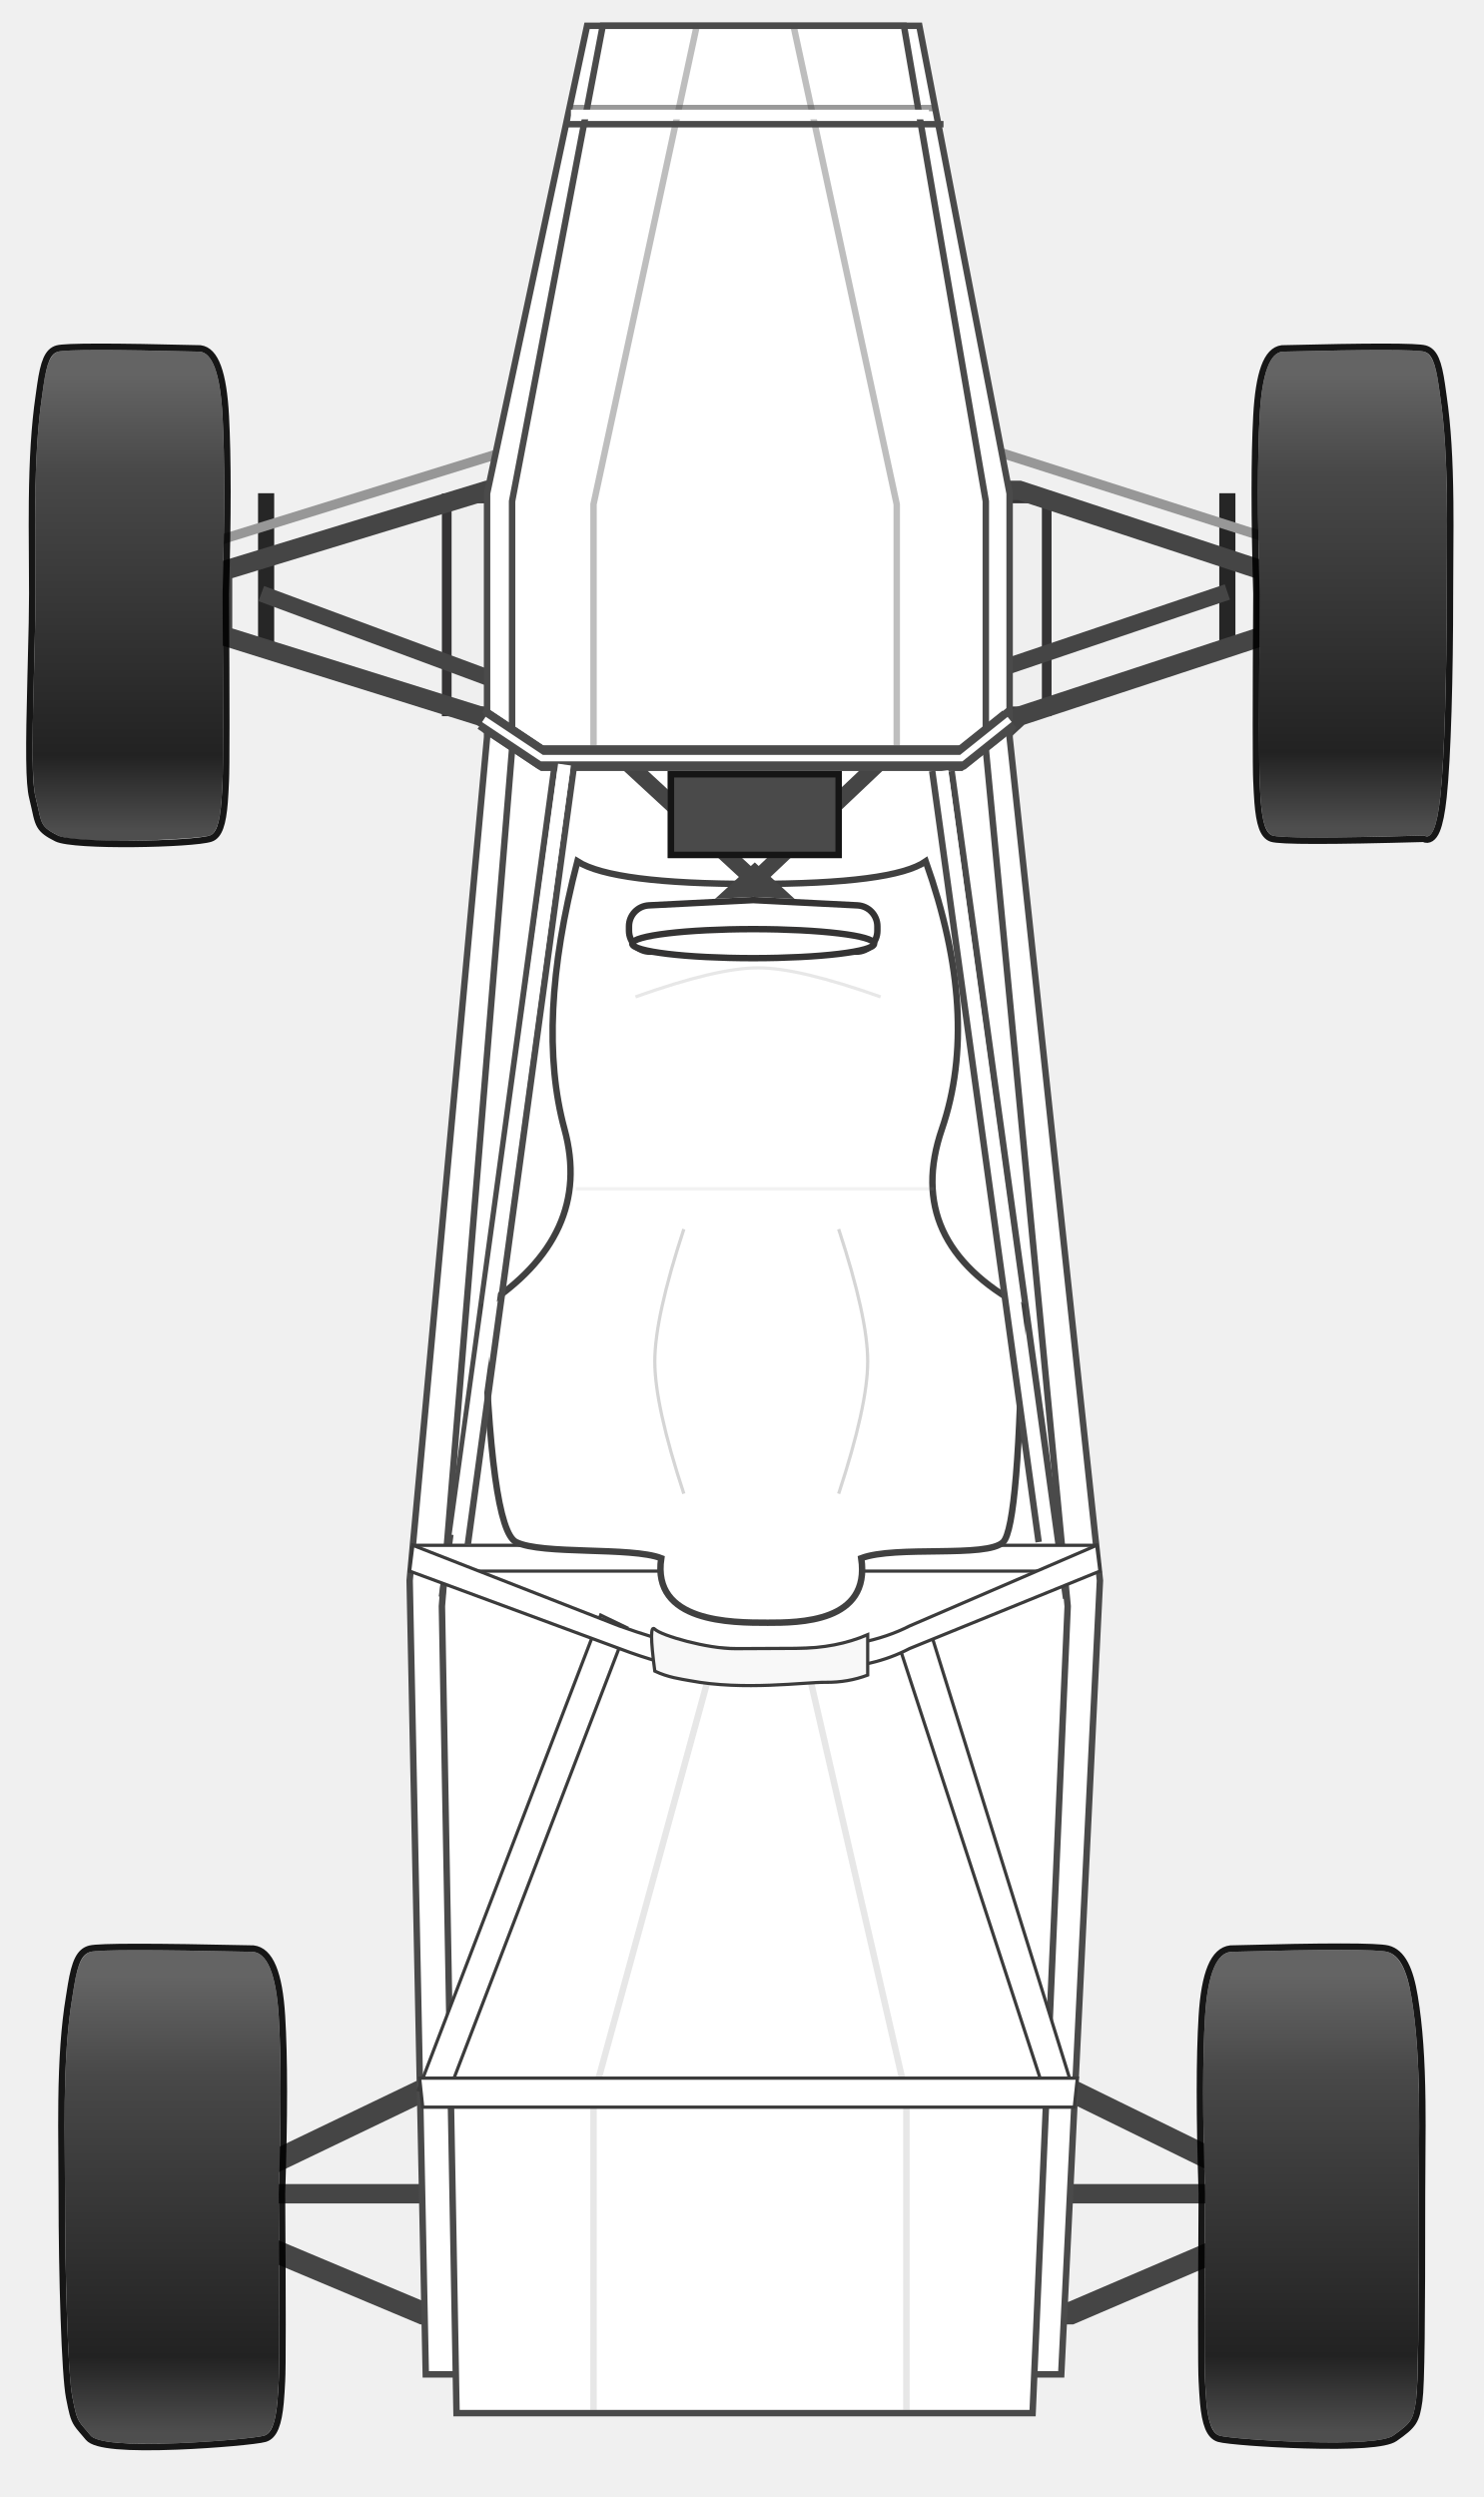
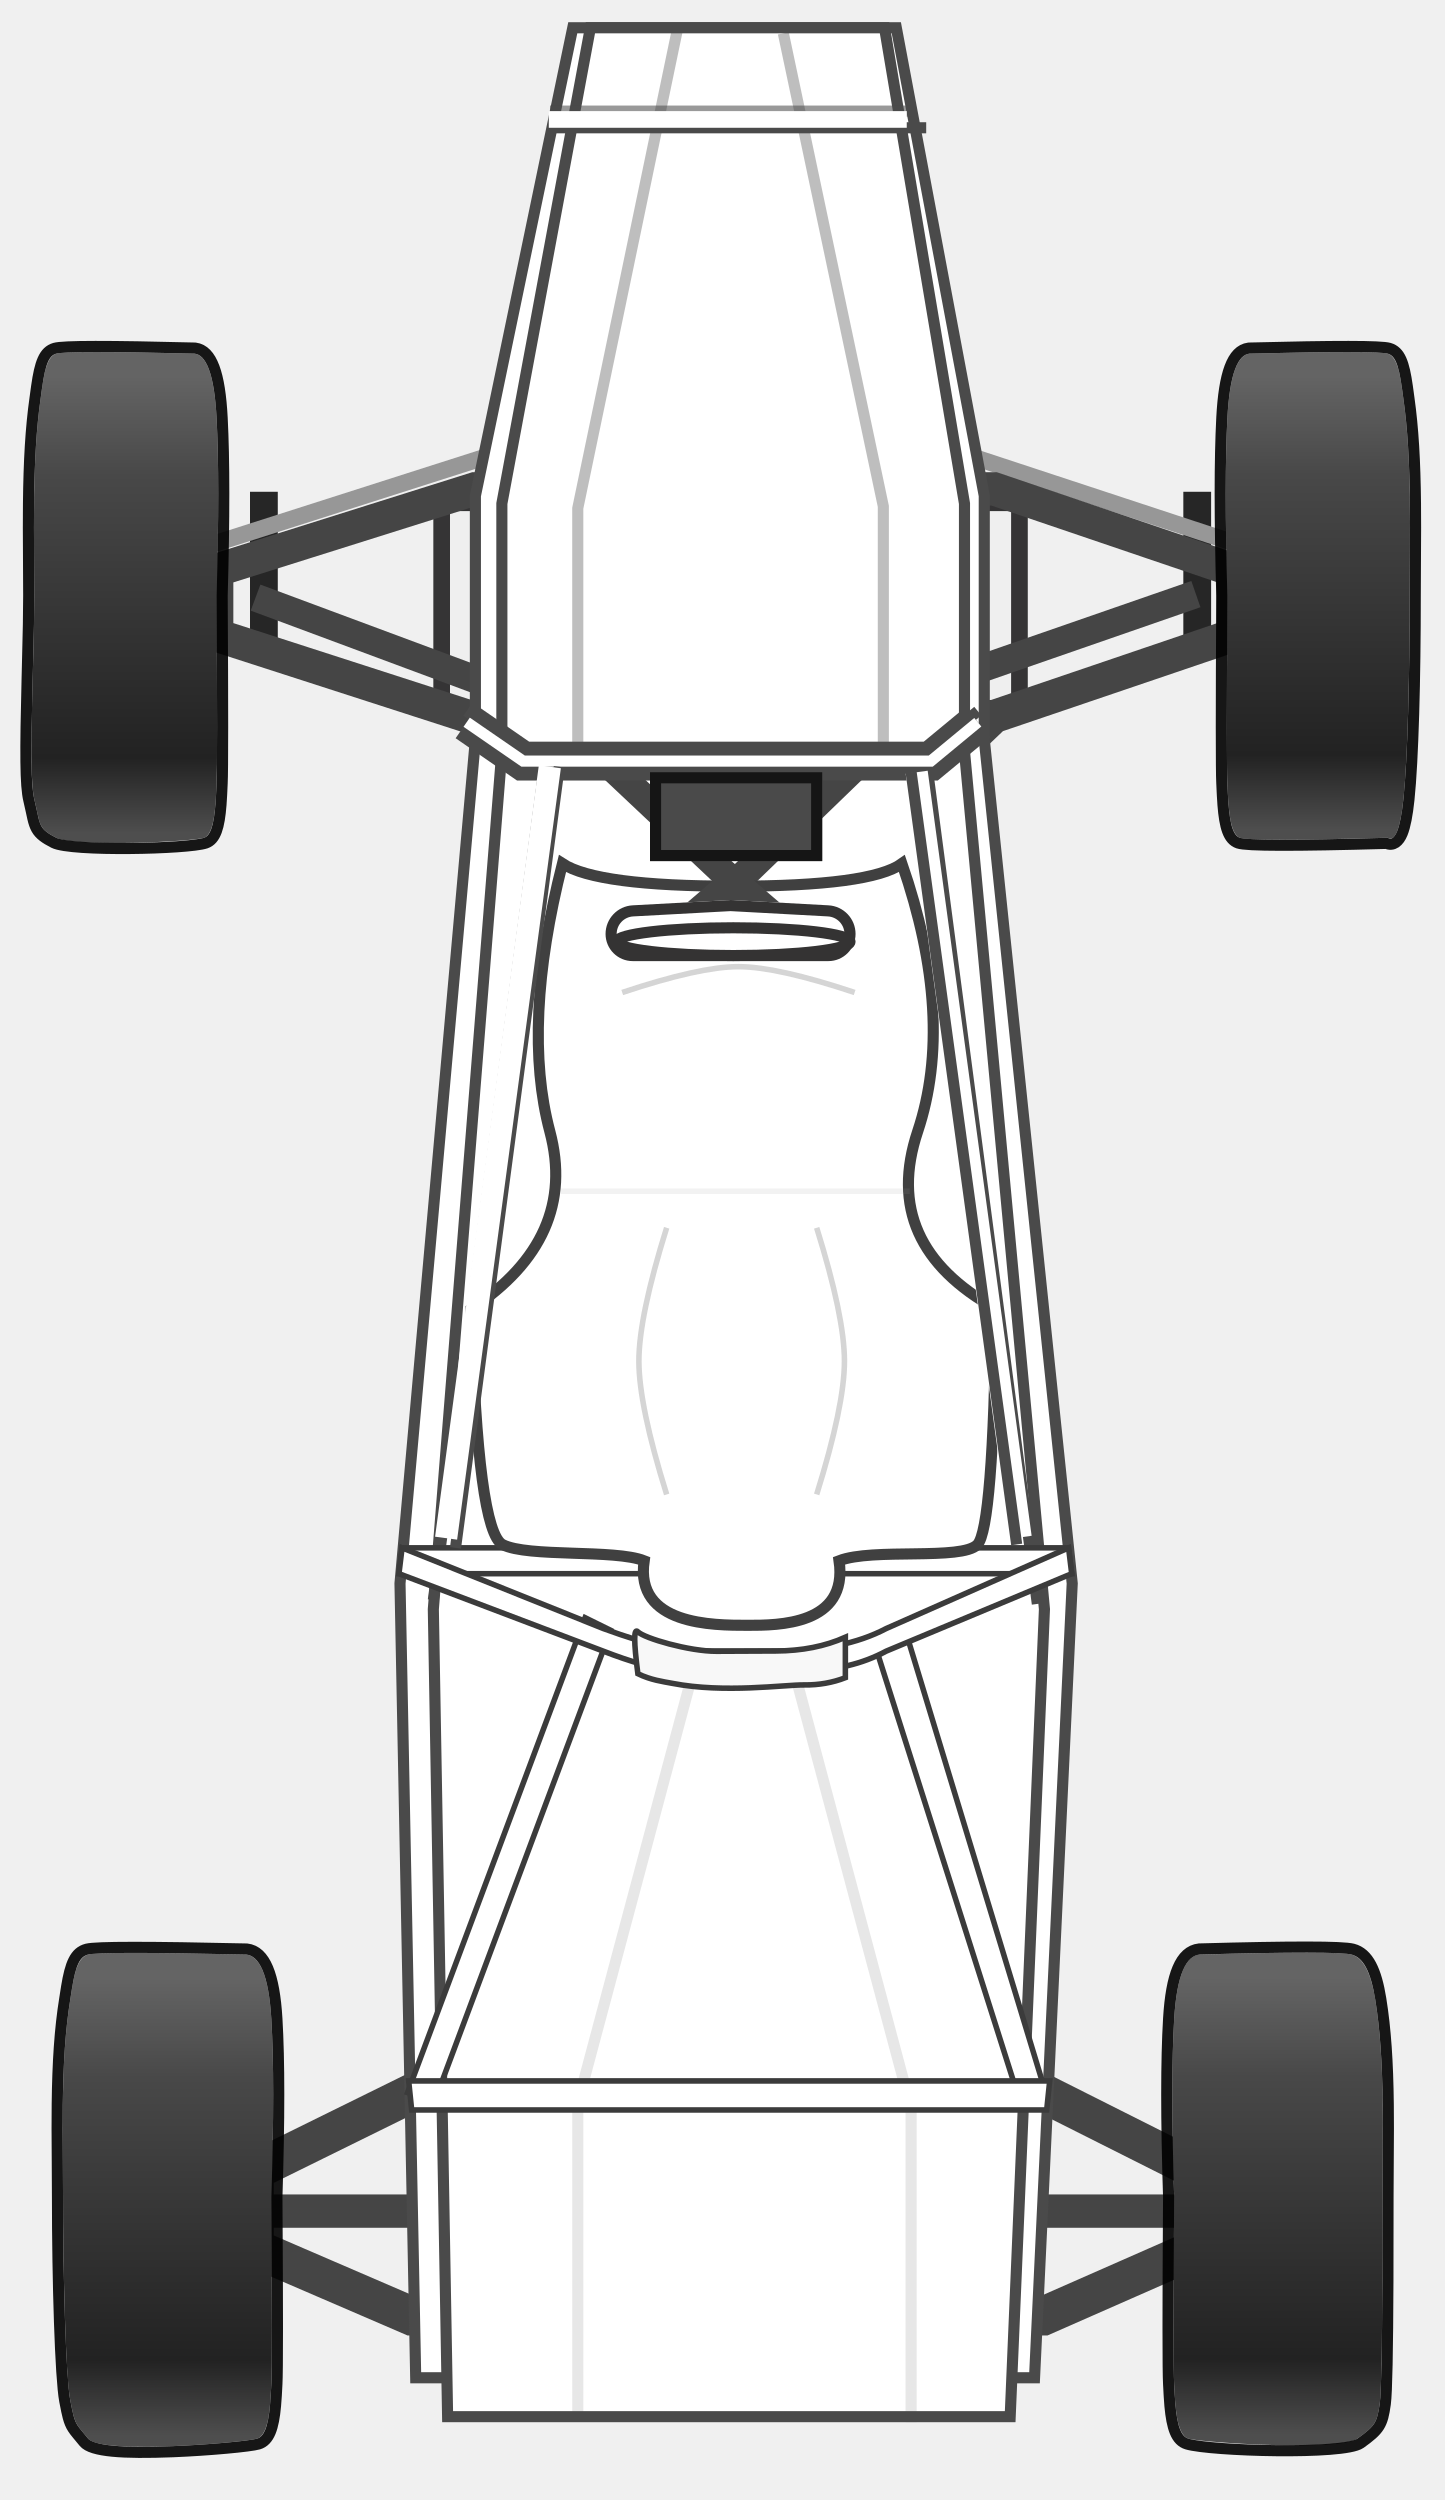
- <svg xmlns="http://www.w3.org/2000/svg" xmlns:xlink="http://www.w3.org/1999/xlink" width="460px" height="774px" viewBox="0 0 460 774" version="1.1">
+ <svg xmlns="http://www.w3.org/2000/svg" xmlns:xlink="http://www.w3.org/1999/xlink" width="260px" height="450px" viewBox="0 0 260 450" version="1.1">
  <defs>
-     <rect id="path-1" x="137" y="153" width="189" height="69" />
-     <rect id="path-2" x="207" y="239" width="54" height="27" />
+     <rect id="path-1" x="78" y="89" width="107" height="40" />
+     <rect id="path-2" x="117" y="139" width="31" height="16" />
    <linearGradient x1="50%" y1="5.014%" x2="50%" y2="97.844%" id="linearGradient-3">
      <stop stop-color="#646464" offset="0%" />
      <stop stop-color="#484848" offset="21.837%" />
      <stop stop-color="#222222" offset="83.46%" />
      <stop stop-color="#4E4E4E" offset="100%" />
    </linearGradient>
-     <path d="M18,109 C14.467,110.009 13.823,117.325 13,123 C10.223,142.144 11,164.459 11,184 C11,203.945 9,239 11,247 C13,255 12,256 18,259 C24,262 61.395,260.202 65,259 C68.605,257.798 68.698,247.671 69,242 C69.202,238.22 69.202,218.886 69,184 C69.683,160.147 69.683,141.814 69,129 C68.317,116.186 65.983,109.52 62,109 C35.022,108.327 20.355,108.327 18,109 Z" id="path-4" />
-     <path d="M397.1,109 C393.567,110.009 392.923,117.325 392.1,123 C389.323,142.144 390.1,164.459 390.1,184 C390.1,203.945 390.587,233 392.1,247 C393.108,256.333 394.775,260.333 397.1,259 C426.03,259.801 441.697,259.801 444.1,259 C447.705,257.798 447.798,247.671 448.1,242 C448.302,238.22 448.302,218.886 448.1,184 C448.783,160.147 448.783,141.814 448.1,129 C447.417,116.186 445.083,109.52 441.1,109 C414.122,108.327 399.455,108.327 397.1,109 Z" id="path-5" />
-     <path d="M28.146,605 C24.11,606.009 23.374,613.325 22.434,619 C19.261,638.144 20.149,660.459 20.149,680 C20.149,699.945 20.867,735 22.434,743 C24,751 24,750 28.146,755 C32.292,760 77.769,756.189 81.844,755 C85.919,753.811 86.069,743.671 86.414,738 C86.645,734.22 86.645,714.886 86.414,680 C87.195,656.147 87.195,637.814 86.414,625 C85.634,612.186 82.968,605.52 78.417,605 C47.594,604.327 30.837,604.327 28.146,605 Z" id="path-6" />
-     <path d="M382.966,605 C378.247,606.18 376.34,613.325 375.399,619 C372.227,638.144 373.114,660.459 373.114,680 C373.114,699.945 373.114,738 373.966,744 C374.817,750 375.399,751 381.112,755 C386.824,759 430.693,756.201 434.81,755 C438.927,753.799 439.035,743.671 439.38,738 C439.61,734.22 439.61,714.886 439.38,680 C440.161,656.147 440.161,637.814 439.38,625 C438.599,612.186 435.933,605.52 431.382,605 C402.25,604.213 386.111,604.213 382.966,605 Z" id="path-7" />
-     <path d="M201.121,279.639 L233.5,278 L265.879,279.639 L265.879,279.639 C269.869,279.841 273,283.135 273,287.13 L273,288.5 L273,288.5 C273,292.642 269.642,296 265.5,296 L201.5,296 L201.5,296 C197.358,296 194,292.642 194,288.5 L194,287.13 L194,287.13 C194,283.135 197.131,279.841 201.121,279.639 Z" id="path-8" />
+     <path d="M10.129,63.655 C8.13,64.241 7.765,68.492 7.3,71.788 C5.729,82.911 6.168,95.875 6.168,107.228 C6.168,118.815 5.036,139.181 6.168,143.829 C7.3,148.476 6.734,149.057 10.129,150.8 C13.524,152.543 34.685,151.498 36.725,150.8 C38.765,150.102 38.818,144.218 38.989,140.924 C39.103,138.728 39.103,127.495 38.989,107.228 C39.375,93.37 39.375,82.719 38.989,75.274 C38.602,67.83 37.282,63.957 35.028,63.655 C19.761,63.264 11.462,63.264 10.129,63.655 Z" id="path-4" />
+     <path d="M249.784,63.655 C251.783,64.241 252.148,68.492 252.614,71.788 C254.185,82.911 253.745,95.875 253.745,107.228 C253.745,118.815 253.47,135.695 252.614,143.829 C252.043,149.251 251.1,151.575 249.784,150.8 C233.413,151.266 224.548,151.266 223.188,150.8 C221.148,150.102 221.096,144.218 220.925,140.924 C220.811,138.728 220.811,127.495 220.925,107.228 C220.538,93.37 220.538,82.719 220.925,75.274 C221.311,67.83 222.632,63.957 224.886,63.655 C240.152,63.264 248.452,63.264 249.784,63.655 Z" id="path-5" />
+     <path d="M15.871,351.816 C13.587,352.402 13.17,356.653 12.638,359.95 C10.843,371.072 11.345,384.036 11.345,395.389 C11.345,406.976 11.752,427.342 12.638,431.99 C13.524,436.638 13.524,436.057 15.871,438.962 C18.217,441.866 43.951,439.652 46.257,438.962 C48.563,438.271 48.648,432.38 48.843,429.085 C48.973,426.889 48.973,415.657 48.843,395.389 C49.285,381.531 49.285,370.88 48.843,363.435 C48.401,355.991 46.893,352.118 44.317,351.816 C26.876,351.425 17.393,351.425 15.871,351.816 Z" id="path-6" />
+     <path d="M243.27,351.816 C245.94,352.502 247.019,356.653 247.551,359.95 C249.346,371.072 248.844,384.036 248.844,395.389 C248.844,406.976 248.844,429.085 248.362,432.571 C247.881,436.057 247.551,436.638 244.319,438.962 C241.086,441.285 216.262,439.659 213.932,438.962 C211.602,438.264 211.542,432.38 211.346,429.085 C211.216,426.889 211.216,415.657 211.346,395.389 C210.904,381.531 210.904,370.88 211.346,363.435 C211.788,355.991 213.296,352.118 215.872,351.816 C232.357,351.359 241.49,351.359 243.27,351.816 Z" id="path-7" />
+     <path d="M113.882,162.957 L131.5,162 L149.118,162.957 L149.118,162.957 C151.856,163.106 154,165.369 154,168.111 L154,168.111 L154,168.111 C154,170.811 151.811,173 149.111,173 L113.889,173 L113.889,173 C111.189,173 109,170.811 109,168.111 L109,168.111 L109,168.111 C109,165.369 111.144,163.106 113.882,162.957 Z" id="path-8" />
  </defs>
  <g id="Page-1" stroke="none" stroke-width="1" fill="none" fill-rule="evenodd">
    <g id="Rectangle">
      <use fill="#EFEFEF" fill-rule="evenodd" xlink:href="#path-1" />
-       <rect stroke="#353435" stroke-width="3" x="138.5" y="154.5" width="186" height="66" />
+       <rect stroke="#353435" stroke-width="3" x="79.5" y="90.5" width="104" height="37" />
    </g>
-     <path d="M82.5,152.889 L82.5,200" id="Path-3" stroke="#262626" stroke-width="5" />
-     <path d="M380.5,152.889 L380.5,200" id="Path-3" stroke="#262626" stroke-width="5" />
-     <polyline id="Path-7" stroke="#979797" stroke-width="3" points="63 169 234 116 400 169" />
-     <polygon id="Path-2" stroke="#454545" stroke-width="6" points="69 177 151 152 316 152 392 177 392 197 316 222 303 234 170 234 149 222 69 197" />
-     <path d="M152.5,210.5 L81,184" id="Path-3" stroke="#454545" stroke-width="5" />
-     <path d="M380.5,207.5 L309.5,183.5" id="Path-3" stroke="#454545" stroke-width="5" transform="translate(345, 195.5) scale(-1, 1) translate(-345, -195.5) " />
-     <polygon id="Path-4" stroke="#454545" stroke-width="7" points="81 672 131 648 332 648 381 672 381 683.013 381 696 332 717 131 717 81 696 81 683" />
-     <path d="M80,680 L380,680" id="Path-5" stroke="#454545" stroke-width="6" />
-     <polygon id="Path-6" stroke="#4A4A4A" stroke-width="2" fill="#FFFFFF" points="182 8 151 152.987 151 228.544 127 489.93 132 736 329 736 341 489.93 313 228.544 313 152.987 285 8" />
-     <polygon id="Path-6" stroke="#4A4A4A" stroke-width="2" fill="#FFFFFF" points="186.86 8 158.757 155.377 158.757 232.18 137 497.874 141.533 748 320.121 748 331 497.874 305.617 232.18 305.617 155.377 280.234 8" />
-     <polyline id="Path" stroke="#454545" stroke-width="5" fill="#FFFFFF" points="195 237 234 273 272 237" />
-     <polyline id="Path-12" stroke="#4A4A4A" stroke-width="2" opacity="0.356" points="216 8 184 156.33 184 231" />
-     <polyline id="Path-12" stroke="#4A4A4A" stroke-width="2" opacity="0.356" transform="translate(262, 119.5) scale(-1, 1) translate(-262, -119.5) " points="278 8 246 156.33 246 231" />
-     <polyline id="Path-12" stroke="#4A4A4A" stroke-width="2" opacity="0.133" points="221 515 184 650 184 747" />
-     <polyline id="Path-12" stroke="#4A4A4A" stroke-width="2" opacity="0.133" transform="translate(265, 629) scale(-1, 1) translate(-265, -629) " points="281 511 249 650 249 747" />
-     <path d="M176,38.5 L291.5,38.5" id="Line" stroke="#4A4A4A" stroke-width="2" stroke-linecap="square" />
-     <path d="M177,33.5 L289,33.5" id="Line" stroke-opacity="0.559" stroke="#4A4A4A" stroke-width="2" stroke-linecap="square" />
-     <path d="M178.5,35.5 L286.5,35.5" id="Line" stroke="#FFFFFF" stroke-width="3" stroke-linecap="square" />
-     <path d="M295,239 L330.5,495.5" id="Path-9" stroke="#4A4A4A" stroke-width="2" />
-     <path d="M172,237 L137,495" id="Path-9" stroke="#4A4A4A" stroke-width="2" />
-     <polyline id="Path-8" stroke="#4A4A4A" stroke-width="7" points="150 223 168 235 298 235 313 223" />
-     <polyline id="Path-8" stroke="#4A4A4A" stroke-width="2" points="150 226 168 238 298 238 313 226" />
-     <polyline id="Path-8" stroke="#4A4A4A" stroke-width="2" points="150 220 168 232 298 232 313 220" />
-     <polyline id="Path-8" stroke="#FFFFFF" stroke-width="2" points="150 223 168 235 298 235 313 223" />
+     <path d="M47.5,88.519 L47.5,116" id="Path-3" stroke="#262626" stroke-width="5" />
+     <path d="M215.5,88.519 L215.5,116" id="Path-3" stroke="#262626" stroke-width="5" />
+     <polyline id="Path-7" stroke="#979797" stroke-width="3" points="35 99 131.917 68 226 99" />
+     <polygon id="Path-2" stroke="#454545" stroke-width="6" points="39 102.634 85.458 88 178.941 88 222 102.634 222 114.341 178.941 128.976 171.576 136 96.223 136 84.325 128.976 39 114.341" />
+     <path d="M86.715,122.714 L46,107.571" id="Path-3" stroke="#454545" stroke-width="5" />
+     <path d="M175.082,120.88 L215.259,106.937 L175.082,120.88 Z" id="Path-3" stroke="#454545" stroke-width="5" />
+     <polygon id="Path-4" stroke="#454545" stroke-width="7" points="45.779 390.741 74.073 376.798 187.814 376.798 215.542 390.741 215.542 397.139 215.542 404.684 187.814 416.885 74.073 416.885 45.779 404.684 45.779 397.132" />
+     <path d="M45,398 L215,398" id="Path-5" stroke="#454545" stroke-width="6" />
+     <polygon id="Path-6" stroke="#4A4A4A" stroke-width="2" fill="#FFFFFF" points="103.098 5 85.57 89.244 85.57 133.146 72 285.022 74.827 428 186.215 428 193 285.022 177.168 133.146 177.168 89.244 161.336 5" />
+     <polygon id="Path-6" stroke="#4A4A4A" stroke-width="2" fill="#FFFFFF" points="106.271 5 90.336 90.638 90.336 135.266 78 289.656 80.57 435 181.832 435 188 289.656 173.607 135.266 173.607 90.638 159.215 5" />
+     <polyline id="Path" stroke="#454545" stroke-width="5" fill="#FFFFFF" points="110 138 132.286 159 154 138" />
+     <polyline id="Path-12" stroke="#4A4A4A" stroke-width="2" opacity="0.356" points="122 5 104 91.471 104 135" />
+     <polyline id="Path-12" stroke="#4A4A4A" stroke-width="2" opacity="0.356" transform="translate(150, 70) scale(-1, 1) translate(-150, -70) " points="159 6 141 91.14 141 134" />
+     <polyline id="Path-12" stroke="#4A4A4A" stroke-width="2" opacity="0.133" points="125 300 104 378.556 104 435" />
+     <polyline id="Path-12" stroke="#4A4A4A" stroke-width="2" opacity="0.133" transform="translate(153.5, 368.5) scale(-1, 1) translate(-153.5, -368.5) " points="164 301 143 379.556 143 436" />
+     <path d="M100,23 L165.716,23" id="Line" stroke="#4A4A4A" stroke-width="2" stroke-linecap="square" />
+     <path d="M100,20 L163,20" id="Line" stroke-opacity="0.559" stroke="#4A4A4A" stroke-width="2" stroke-linecap="square" />
+     <path d="M100.284,21.5 L161.716,21.5" id="Line" stroke="#FFFFFF" stroke-width="3" stroke-linecap="square" />
+     <path d="M167,139 L186.722,288.708" id="Path-9" stroke="#4A4A4A" stroke-width="2" />
+     <path d="M98,138 L78,288" id="Path-9" stroke="#4A4A4A" stroke-width="2" />
+     <polyline id="Path-8" stroke="#4A4A4A" stroke-width="7" points="84 130 94.16 137 167.534 137 176 130" />
+     <polyline id="Path-8" stroke="#4A4A4A" stroke-width="2" points="84 132 94.16 139 167.534 139 176 132" />
+     <polyline id="Path-8" stroke="#4A4A4A" stroke-width="2" points="84 128 94.16 135 167.534 135 176 128" />
+     <polyline id="Path-8" stroke="#FFFFFF" stroke-width="2" points="84 130 94.16 137 167.534 137 176 130" />
    <g id="Rectangle-2">
      <use fill="#4A4A4A" fill-rule="evenodd" xlink:href="#path-2" />
-       <rect stroke-opacity="0.714" stroke="#000000" stroke-width="2" x="208" y="240" width="52" height="25" />
+       <rect stroke-opacity="0.714" stroke="#000000" stroke-width="2" x="118" y="140" width="29" height="14" />
    </g>
    <g id="Wheel">
      <use fill="url(#linearGradient-3)" fill-rule="evenodd" xlink:href="#path-4" />
-       <path stroke-opacity="0.908" stroke="#000000" stroke-width="2" d="M17.725,108.038 C20.238,107.321 34.775,107.321 62.025,108 L62.129,108.008 C66.833,108.622 69.289,115.639 69.999,128.947 C70.684,141.793 70.684,160.151 70,183.994 C70.202,218.925 70.202,238.242 69.999,242.053 C69.983,242.344 69.967,242.659 69.949,243.046 C69.937,243.304 69.894,244.229 69.888,244.366 C69.862,244.91 69.841,245.345 69.818,245.772 C69.761,246.871 69.7,247.824 69.627,248.734 C69.099,255.295 67.986,259.059 65.316,259.949 C59.877,261.762 22.865,262.55 17.553,259.894 C16.118,259.177 15.109,258.588 14.325,257.995 C12.614,256.703 11.916,255.421 11.287,252.785 C11.255,252.65 10.419,248.798 10.03,247.243 C8.915,242.785 8.891,232.81 9.506,209.297 C9.52,208.743 9.531,208.345 9.556,207.394 C9.895,194.506 10,189.508 10,184 C10,181.091 9.988,178.818 9.95,173.259 C9.89,164.525 9.88,160.426 9.933,155.426 C10.069,142.417 10.67,132.097 12.01,122.856 C12.054,122.557 12.099,122.239 12.152,121.855 C12.185,121.618 12.307,120.736 12.334,120.541 C12.407,120.019 12.466,119.602 12.525,119.2 C13.542,112.248 14.759,108.886 17.725,108.038 Z" />
+       <path stroke-opacity="0.908" stroke="#000000" stroke-width="2" d="M9.848,62.695 C11.341,62.257 19.509,62.257 35.053,62.655 L35.16,62.664 C38.138,63.063 39.575,67.278 39.987,75.222 C40.376,82.698 40.376,93.373 39.989,107.222 C40.103,127.533 40.103,138.749 39.987,140.976 C39.979,141.144 39.97,141.326 39.96,141.55 C39.953,141.7 39.928,142.237 39.925,142.317 C39.91,142.634 39.898,142.887 39.885,143.136 C39.853,143.778 39.818,144.335 39.776,144.868 C39.462,148.88 38.81,151.144 37.049,151.746 C33.867,152.835 12.802,153.296 9.672,151.69 C8.838,151.262 8.246,150.907 7.777,150.543 C6.721,149.724 6.283,148.897 5.907,147.281 C5.887,147.197 5.415,144.961 5.196,144.065 C4.553,141.421 4.539,135.649 4.889,121.914 C4.903,121.361 4.903,121.361 4.917,120.808 C5.109,113.325 5.168,110.423 5.168,107.228 C5.168,105.539 5.161,104.219 5.14,100.99 C5.106,95.913 5.1,93.531 5.13,90.623 C5.207,83.049 5.548,77.037 6.31,71.649 C6.334,71.475 6.359,71.291 6.39,71.069 C6.408,70.932 6.477,70.419 6.492,70.305 C6.534,70.001 6.567,69.759 6.601,69.524 C7.205,65.287 7.919,63.261 9.848,62.695 Z" />
    </g>
-     <g id="Wheel" transform="translate(419.3062, 184.0481) scale(-1, 1) translate(-419.3062, -184.0481) ">
+     <g id="Wheel">
      <use fill="url(#linearGradient-3)" fill-rule="evenodd" xlink:href="#path-5" />
-       <path stroke-opacity="0.908" stroke="#000000" stroke-width="2" d="M397.33,260.007 C395.627,260.803 394.165,259.742 393.183,257.385 C392.304,255.275 391.619,251.862 391.106,247.107 C389.787,234.897 389.1,209.489 389.1,184 C389.1,181.091 389.088,178.818 389.05,173.259 C388.99,164.525 388.98,160.426 389.033,155.426 C389.169,142.417 389.77,132.097 391.11,122.856 C391.154,122.557 391.199,122.239 391.252,121.855 C391.285,121.618 391.407,120.736 391.434,120.541 C391.507,120.019 391.566,119.602 391.624,119.2 C392.642,112.248 393.858,108.886 396.825,108.038 C399.338,107.321 413.875,107.321 441.125,108 L441.229,108.008 C445.933,108.622 448.389,115.639 449.099,128.947 C449.784,141.793 449.784,160.151 449.1,183.994 C449.302,218.925 449.302,238.242 449.099,242.053 C449.083,242.344 449.067,242.659 449.049,243.046 C449.037,243.304 448.994,244.229 448.988,244.366 C448.962,244.91 448.941,245.345 448.918,245.772 C448.861,246.871 448.8,247.824 448.727,248.734 C448.199,255.295 447.086,259.059 444.416,259.949 C441.841,260.807 426.419,260.81 397.33,260.007 Z" />
+       <path stroke-opacity="0.908" stroke="#000000" stroke-width="2" d="M249.561,151.807 C233.022,152.275 224.4,152.272 222.864,151.746 C221.104,151.144 220.451,148.88 220.137,144.868 C220.095,144.335 220.061,143.778 220.028,143.136 C220.015,142.887 220.003,142.634 219.989,142.317 C219.985,142.237 219.961,141.7 219.954,141.55 C219.944,141.326 219.935,141.144 219.926,140.976 C219.81,138.749 219.81,127.533 219.925,107.255 C219.538,93.373 219.538,82.698 219.926,75.222 C220.339,67.278 221.776,63.063 224.753,62.664 L224.86,62.655 C240.405,62.257 248.572,62.257 250.066,62.695 C251.995,63.261 252.709,65.287 253.313,69.524 C253.346,69.759 253.38,70.001 253.421,70.305 C253.436,70.419 253.505,70.932 253.524,71.069 C253.554,71.291 253.579,71.475 253.604,71.649 C254.365,77.037 254.706,83.049 254.783,90.623 C254.813,93.531 254.808,95.913 254.774,100.99 C254.752,104.219 254.745,105.539 254.745,107.228 C254.745,122.05 254.357,136.821 253.608,143.933 C253.314,146.731 252.92,148.745 252.405,150.014 C251.784,151.544 250.763,152.324 249.561,151.807 Z" />
    </g>
    <g id="Wheel">
      <use fill="url(#linearGradient-3)" fill-rule="evenodd" xlink:href="#path-6" />
-       <path stroke-opacity="0.908" stroke="#000000" stroke-width="2" d="M27.904,604.03 C30.734,603.322 47.375,603.322 78.53,604.006 C83.783,604.606 86.603,611.66 87.413,624.939 C88.196,637.79 88.196,656.151 87.414,679.993 C87.645,714.93 87.645,734.245 87.413,738.061 C87.397,738.308 87.382,738.576 87.364,738.893 C87.349,739.17 87.296,740.162 87.291,740.244 C87.26,740.807 87.235,741.252 87.208,741.691 C87.139,742.827 87.066,743.81 86.978,744.751 C86.364,751.284 85.075,755.099 82.124,755.96 C79.674,756.675 66.39,757.885 55.06,758.32 C39.586,758.915 29.538,758.245 27.376,755.638 C27.014,755.201 26.669,754.792 26.261,754.314 C26.219,754.266 25.526,753.457 25.348,753.247 C24.693,752.476 24.305,751.984 23.965,751.477 C23.323,750.519 22.913,749.567 22.521,748.122 C22.232,747.054 21.956,745.764 21.452,743.192 C20.078,736.174 19.149,705.833 19.149,680 C19.149,677.092 19.135,674.819 19.091,669.26 C19.023,660.525 19.012,656.426 19.072,651.425 C19.227,638.41 19.915,628.084 21.447,618.837 C21.497,618.537 21.548,618.22 21.609,617.836 C21.647,617.599 21.786,616.717 21.817,616.522 C21.9,615.999 21.967,615.583 22.035,615.18 C23.192,608.258 24.598,604.856 27.904,604.03 Z" />
+       <path stroke-opacity="0.908" stroke="#000000" stroke-width="2" d="M15.622,350.847 C17.287,350.42 26.651,350.42 44.434,350.823 C47.715,351.208 49.372,355.461 49.841,363.376 C50.285,370.856 50.285,381.535 49.843,395.382 C49.974,415.7 49.974,426.913 49.841,429.144 C49.833,429.287 49.824,429.442 49.814,429.626 C49.806,429.786 49.775,430.362 49.773,430.41 C49.755,430.738 49.741,430.997 49.726,431.253 C49.686,431.917 49.645,432.493 49.594,433.044 C49.23,437.03 48.468,439.343 46.544,439.92 C45.107,440.35 37.57,441.055 31.118,441.309 C22.119,441.664 16.455,441.277 15.093,439.59 C14.889,439.337 14.695,439.102 14.465,438.826 C14.442,438.798 14.049,438.327 13.948,438.204 C13.568,437.745 13.34,437.449 13.137,437.138 C12.748,436.542 12.499,435.948 12.267,435.069 C12.1,434.436 11.942,433.681 11.656,432.177 C10.871,428.063 10.345,410.432 10.345,395.389 C10.345,393.701 10.337,392.381 10.313,389.152 C10.274,384.075 10.268,381.692 10.301,378.783 C10.39,371.203 10.78,365.186 11.651,359.79 C11.679,359.617 11.708,359.434 11.742,359.211 C11.763,359.074 11.842,358.562 11.86,358.448 C11.907,358.143 11.945,357.9 11.983,357.665 C12.668,353.459 13.501,351.392 15.622,350.847 Z" />
    </g>
-     <g id="Wheel" transform="translate(406.4828, 680.743) scale(-1, 1) translate(-406.4828, -680.743) ">
+     <g id="Wheel">
      <use fill="url(#linearGradient-3)" fill-rule="evenodd" xlink:href="#path-7" />
-       <path stroke-opacity="0.908" stroke="#000000" stroke-width="2" d="M382.723,604.03 C386.008,603.208 402.077,603.208 431.496,604.006 C436.749,604.606 439.569,611.66 440.378,624.939 C441.161,637.79 441.161,656.151 440.38,679.993 C440.611,714.93 440.611,734.245 440.378,738.061 C440.361,738.35 440.343,738.663 440.322,739.047 C440.308,739.306 440.259,740.232 440.252,740.369 C440.222,740.914 440.198,741.349 440.172,741.777 C440.106,742.878 440.037,743.833 439.953,744.746 C439.352,751.283 438.064,755.092 435.09,755.96 C432.741,756.645 420.116,757.619 408.588,757.95 C393.701,758.377 383.357,757.793 380.538,755.819 C374.661,751.704 373.876,750.484 372.976,744.141 C372.282,739.252 372.114,719.153 372.114,680 C372.114,677.092 372.101,674.819 372.057,669.26 C371.989,660.525 371.977,656.426 372.037,651.425 C372.193,638.41 372.88,628.084 374.413,618.837 C375.798,610.475 378.176,605.167 382.723,604.03 Z" />
+       <path stroke-opacity="0.908" stroke="#000000" stroke-width="2" d="M243.518,350.847 C246.334,351.57 247.727,354.762 248.538,359.79 C249.409,365.186 249.8,371.203 249.888,378.783 C249.922,381.692 249.915,384.075 249.877,389.152 C249.852,392.381 249.844,393.701 249.844,395.389 C249.844,402.35 249.84,406.137 249.822,410.685 C249.771,422.97 249.633,430.684 249.353,432.708 C248.828,436.507 248.32,437.316 244.902,439.774 C241.94,441.904 217.906,441.196 213.645,439.92 C211.707,439.339 210.947,437.028 210.589,433.04 C210.541,432.505 210.502,431.947 210.464,431.303 C210.45,431.053 210.436,430.8 210.419,430.482 C210.415,430.403 210.387,429.865 210.38,429.715 C210.368,429.492 210.358,429.311 210.348,429.144 C210.215,426.913 210.215,415.7 210.347,395.421 C209.904,381.535 209.904,370.856 210.348,363.376 C210.818,355.461 212.474,351.208 215.844,350.816 C232.534,350.354 241.595,350.354 243.518,350.847 Z" />
    </g>
-     <polygon id="Path-10" stroke="#3B3B3B" fill="#FFFFFF" transform="translate(162.1731, 575.8196) rotate(111) translate(-162.1731, -575.8196) " points="84.11 571.32 240.236 571.32 240.973 580.32 83.374 580.32" />
-     <polygon id="Path-10" stroke="#3B3B3B" fill="#FFFFFF" points="277.598 506.63 325 652 333.129 649.131 287.269 502" />
-     <polygon id="Path-10" stroke="#3B3B3B" fill="#FFFFFF" transform="translate(232.0478, 648.66) rotate(-180) translate(-232.0478, -648.66) " points="131.048 644.16 333.047 644.16 334 653.16 130.096 653.16" />
+     <polygon id="Path-10" stroke="#3B3B3B" fill="#FFFFFF" points="109.921 293.46 78.26 378.14 73.356 376.666 105.316 291.187" />
+     <polygon id="Path-10" stroke="#3B3B3B" fill="#FFFFFF" points="157.029 294.666 183.853 379.122 188.453 377.455 162.502 291.976" />
+     <polygon id="Path-10" stroke="#3B3B3B" fill="#FFFFFF" points="188.406 379.796 74.1 379.796 73.561 374.567 188.946 374.567" />
    <path d="" id="Path-13" stroke="#979797" />
-     <polygon id="Path-10" stroke="#3B3B3B" fill="#FFFFFF" points="128 479 340 479 341 487 127 487" />
-     <path d="M128,479 L192,504 C199.708,506.735 205.573,508.491 209.596,509.269 C215.566,510.423 221.7,511 228,511 C247,511 236.779,511 247,511 C261.247,511 272.914,508.667 282,504 L340,479 L341,487 L282,511 C274.361,515 265.694,517 256,517 C249.613,517 230.493,518.736 214,517 C208.307,516.401 200.974,514.401 192,511 L127,487 L128,479 Z" id="Path-10" stroke="#3B3B3B" fill="#FFFFFF" />
-     <path d="M179,267 C186.333,271.667 204.5,274 233.5,274 C262.5,274 280.333,271.667 287,267 C298.333,299 300,326.667 292,350 C284,373.333 292.333,391.667 317,405 C316.333,450.333 314.333,474.667 311,478 C306,483 277.711,478.946 267,483 C270,503 247.542,503 238,503 C226.798,503 202,503 205,483 C195.657,479.395 168,482 160,478 C154.667,475.333 151.333,451 150,405 C172.667,390.333 181,372 175,350 C169,328 170.333,300.333 179,267 Z" id="Path-11" stroke="#404040" stroke-width="2" fill="#FFFFFF" />
-     <path d="M292,239 L324.5,476.5" id="Path-9" stroke="#FFFFFF" stroke-width="4" />
-     <path d="M289,239 L322,478" id="Path-9" stroke="#4A4A4A" stroke-width="2" />
-     <path d="M178,237 L145,479" id="Path-9" stroke="#4A4A4A" stroke-width="2" />
-     <path d="M175,237 L142,476" id="Path-9" stroke="#FFFFFF" stroke-width="4" />
-     <path d="M234,313 L234,424" id="Path-14" stroke="#979797" opacity="0.127" transform="translate(234, 368.5) scale(-1, 1) rotate(-90) translate(-234, -368.5) " />
-     <path d="M239.5,266.5 C233.5,283.381 230.5,296.048 230.5,304.5 C230.5,312.952 233.5,325.619 239.5,342.5" id="Path-14" stroke="#979797" opacity="0.23" transform="translate(235, 304.5) scale(-1, 1) rotate(-270) translate(-235, -304.5) " />
-     <path d="M212,381 C206,399.214 203,412.88 203,422 C203,431.12 206,444.786 212,463" id="Path-14" stroke="#979797" opacity="0.407" />
-     <path d="M269,381 C263,399.214 260,412.88 260,422 C260,431.12 263,444.786 269,463" id="Path-14" stroke="#979797" opacity="0.407" transform="translate(264.5, 422) scale(-1, 1) translate(-264.5, -422) " />
-     <polygon id="Triangle" stroke="#454545" fill="#454545" points="234 268 246 279 222 279" />
+     <polygon id="Path-10" stroke="#3B3B3B" fill="#FFFFFF" points="72.375 278.614 192.341 278.614 192.907 283.262 71.81 283.262" />
+     <path d="M72.375,278.614 L108.591,293.138 C112.953,294.727 116.272,295.747 118.549,296.199 C121.927,296.87 125.398,297.205 128.963,297.205 C139.714,297.205 133.931,297.205 139.714,297.205 C147.777,297.205 154.378,295.849 159.52,293.138 L192.341,278.614 L192.907,283.262 L159.52,297.205 C155.197,299.529 150.293,300.691 144.807,300.691 C141.193,300.691 130.374,301.7 121.041,300.691 C117.819,300.342 113.67,299.181 108.591,297.205 L71.81,283.262 L72.375,278.614 Z" id="Path-10" stroke="#3B3B3B" fill="#FFFFFF" />
+     <path d="M101.235,155.448 C105.385,158.159 115.665,159.515 132.075,159.515 C148.486,159.515 158.577,158.159 162.349,155.448 C168.763,174.039 169.706,190.113 165.179,203.669 C160.652,217.225 165.367,227.876 179.326,235.622 C178.948,261.959 177.817,276.096 175.93,278.033 C173.101,280.938 157.093,278.583 151.032,280.938 C152.73,292.557 140.021,292.557 134.622,292.557 C128.283,292.557 114.25,292.557 115.948,280.938 C110.661,278.843 95.01,280.357 90.483,278.033 C87.465,276.484 85.579,262.347 84.825,235.622 C97.651,227.101 102.367,216.45 98.972,203.669 C95.576,190.887 96.331,174.814 101.235,155.448 Z" id="Path-11" stroke="#404040" stroke-width="2" fill="#FFFFFF" />
+     <path d="M165,139 L183.712,276.71" id="Path-9" stroke="#FFFFFF" stroke-width="4" />
+     <path d="M164,139 L183,278" id="Path-9" stroke="#4A4A4A" stroke-width="2" />
+     <path d="M100.669,138.019 L81.995,278.614" id="Path-9" stroke="#4A4A4A" stroke-width="2" />
+     <path d="M98.972,138.019 L80.298,276.871" id="Path-9" stroke="#FFFFFF" stroke-width="4" />
+     <path d="M163.764,214.417 L100.952,214.417 L163.764,214.417 Z" id="Path-14" stroke="#979797" opacity="0.127" />
+     <path d="M120,221 C116.667,231.662 115,239.662 115,245 C115,250.338 116.667,258.338 120,269" id="Path-14" stroke="#979797" opacity="0.407" />
+     <path d="M152,221 C148.667,231.662 147,239.662 147,245 C147,250.338 148.667,258.338 152,269" id="Path-14" stroke="#979797" opacity="0.407" transform="translate(149.5, 245) rotate(-180) translate(-149.5, -245) " />
+     <path d="M135.241,155.407 C132.142,164.699 130.593,171.672 130.593,176.324 C130.593,180.977 132.142,187.949 135.241,197.241" id="Path-14" stroke="#979797" opacity="0.407" transform="translate(132.9167, 176.3241) rotate(-270) translate(-132.9167, -176.3241) " />
+     <polygon id="Triangle" stroke="#454545" fill="#454545" points="132 156 139 162 125 162" />
    <g id="Rectangle-3">
      <use fill="#FFFFFF" fill-rule="evenodd" xlink:href="#path-8" />
-       <path stroke="#343333" stroke-width="2" d="M233.5,279.001 L201.171,280.638 C197.714,280.813 195,283.668 195,287.13 L195,288.5 C195,292.09 197.91,295 201.5,295 L265.5,295 C269.09,295 272,292.09 272,288.5 L272,287.13 C272,283.668 269.286,280.813 265.829,280.638 L233.5,279.001 Z" />
+       <path stroke="#343333" stroke-width="2" d="M131.5,163.001 L113.936,163.956 C111.728,164.075 110,165.9 110,168.111 C110,170.259 111.741,172 113.889,172 L149.111,172 C151.259,172 153,170.259 153,168.111 C153,165.9 151.272,164.075 149.064,163.956 L131.5,163.001 Z" />
    </g>
-     <ellipse id="Oval" stroke="#343333" stroke-width="2" fill="#FFFFFF" cx="233.5" cy="292.5" rx="37.5" ry="4.5" />
-     <path d="M228,511.043 C236.644,511.002 236.779,511.001 247,510.953 C255.185,510.914 262.518,509.511 269,506.703 L269,519.232 C264.894,520.779 260.561,521.519 256,521.467 C249.613,521.394 230.493,524.111 214,520.987 C210.839,520.406 207.173,519.97 203,518 C201.667,508 201.667,503.667 203,505 C205,507 219.356,511.084 228,511.043 Z" id="Combined-Shape" stroke="#3B3B3B" fill="#F8F8F8" />
+     <ellipse id="Oval" stroke="#343333" stroke-width="2" fill="#FFFFFF" cx="132" cy="169.5" rx="21" ry="2.5" />
+     <path d="M128.963,297.23 C133.854,297.206 133.931,297.206 139.714,297.178 C144.346,297.155 148.496,296.34 152.164,294.709 L152.164,301.987 C149.84,302.886 147.388,303.316 144.807,303.286 C141.193,303.243 130.374,304.822 121.041,303.007 C119.252,302.669 117.177,302.416 114.816,301.272 C114.061,295.462 114.061,292.944 114.816,293.719 C115.948,294.881 124.072,297.254 128.963,297.23 Z" id="Combined-Shape" stroke="#3B3B3B" fill="#F8F8F8" />
  </g>
</svg>
